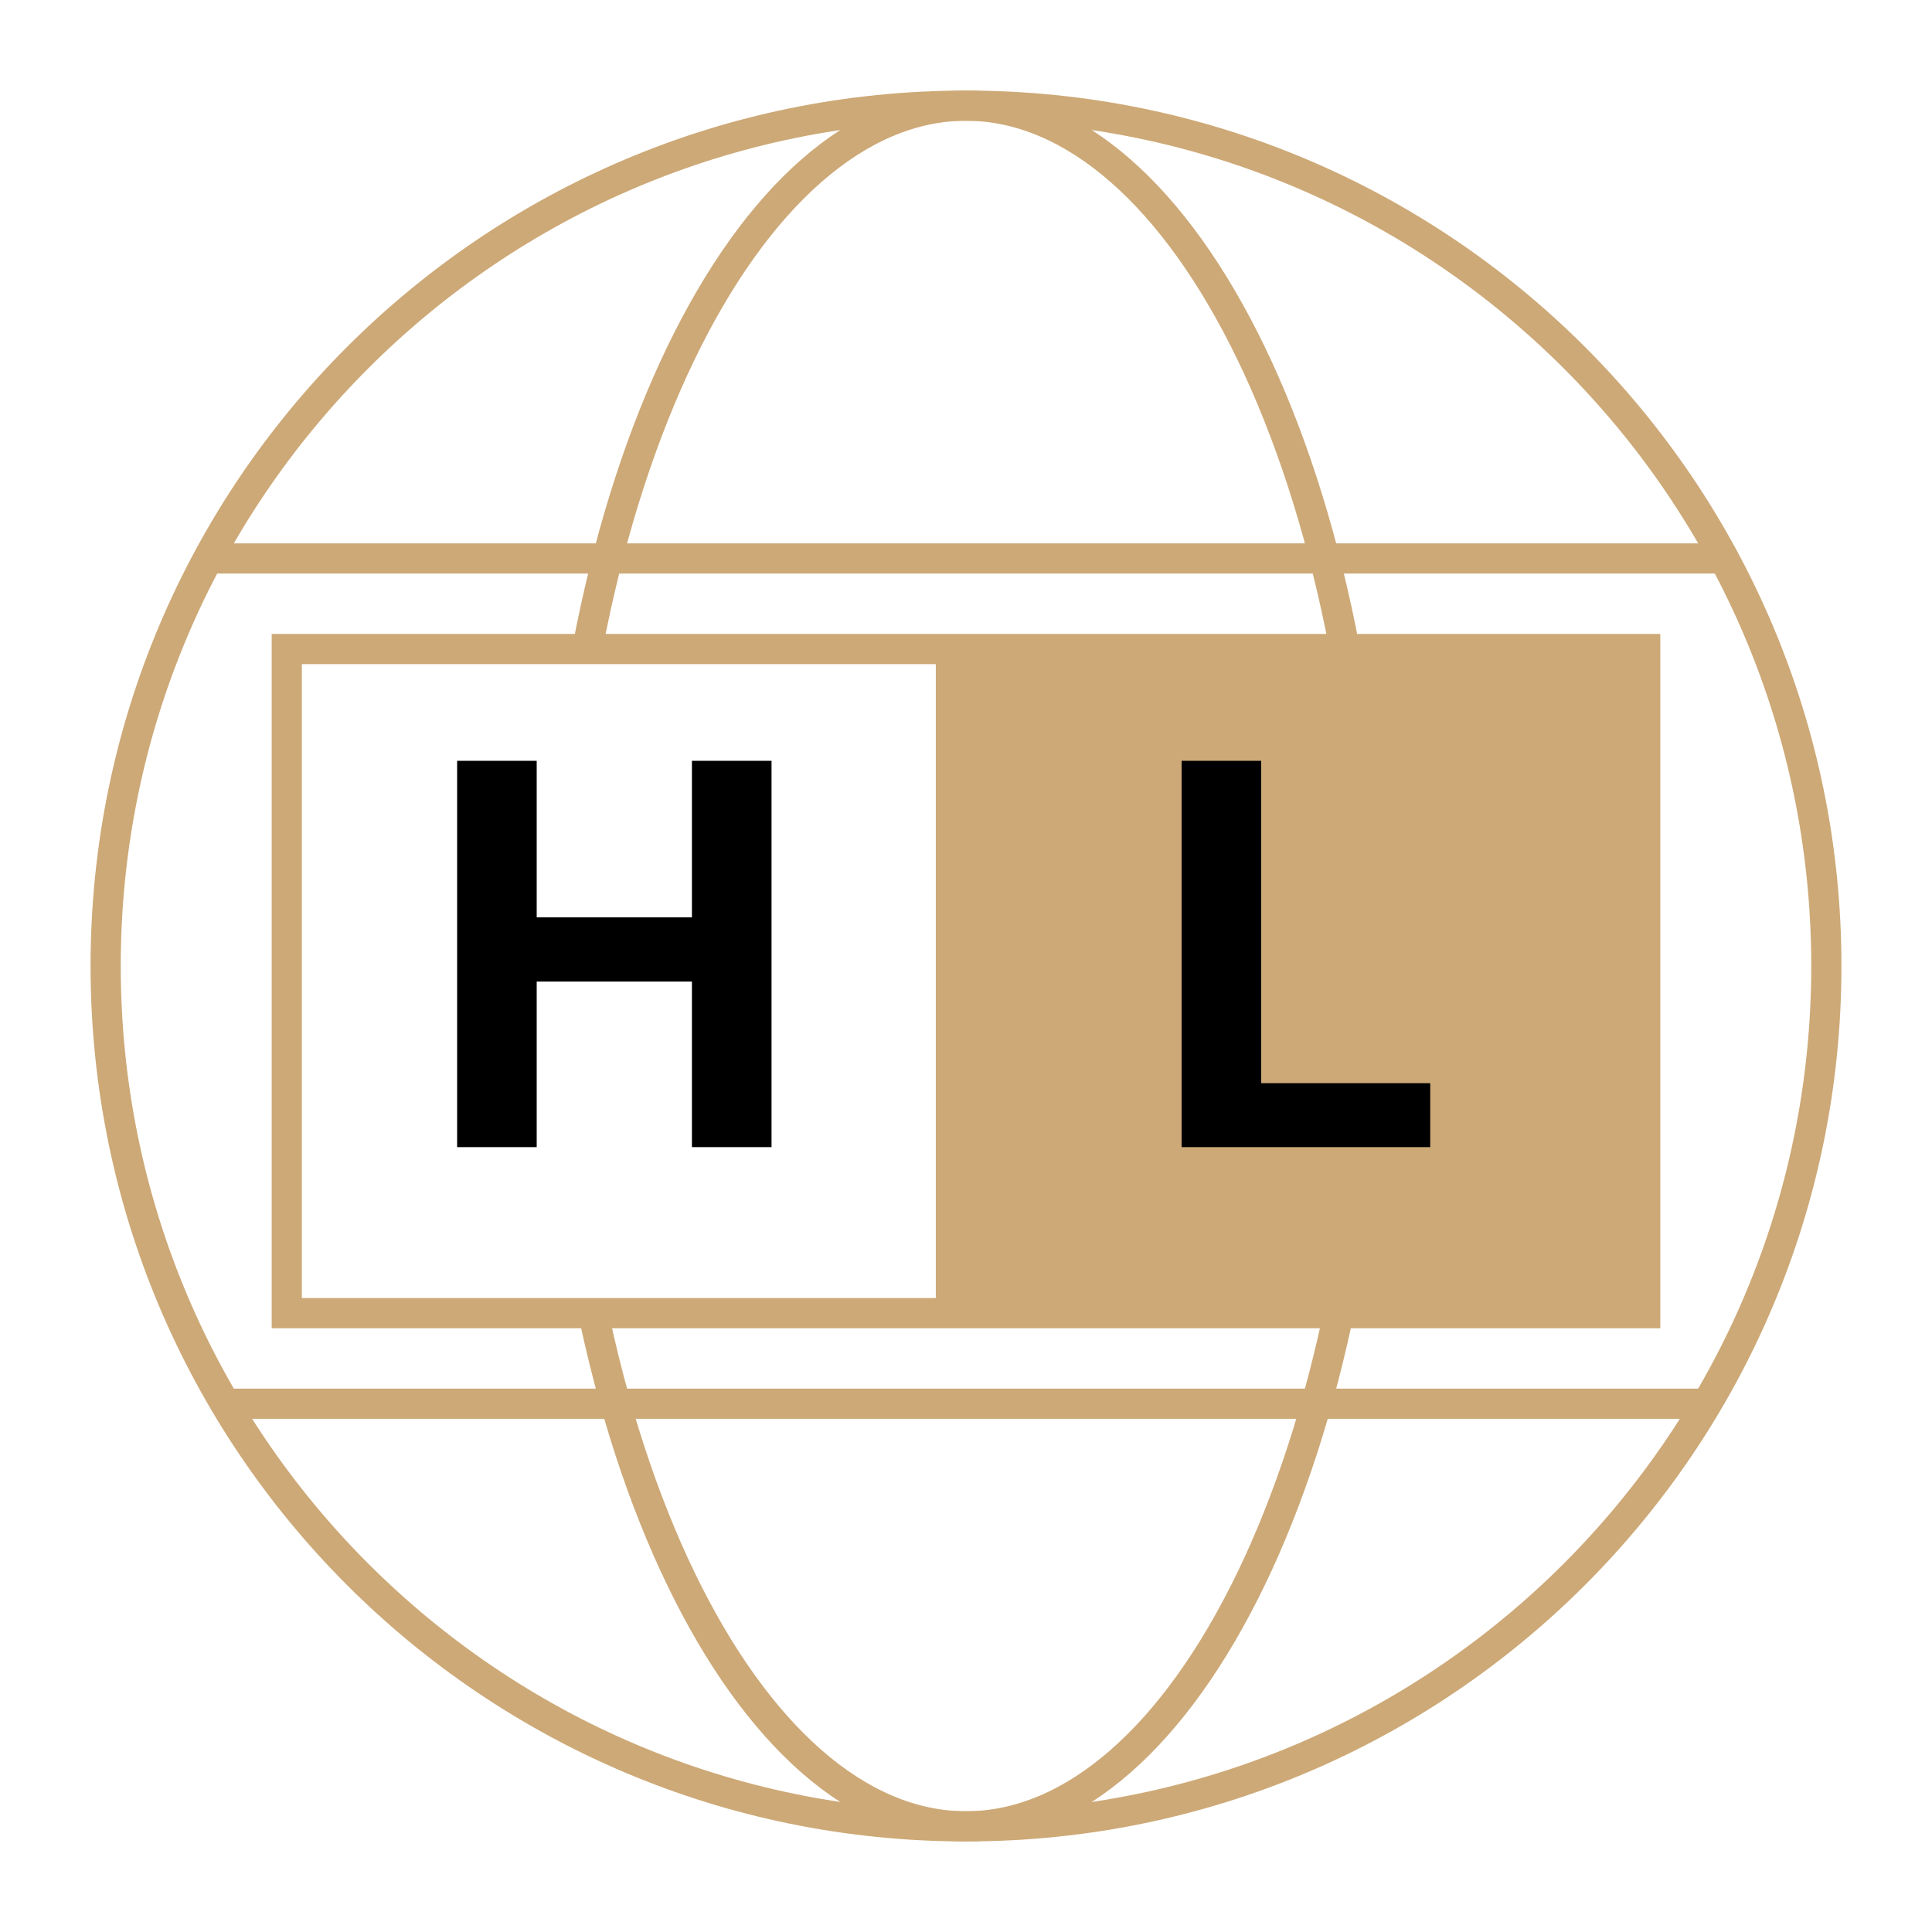
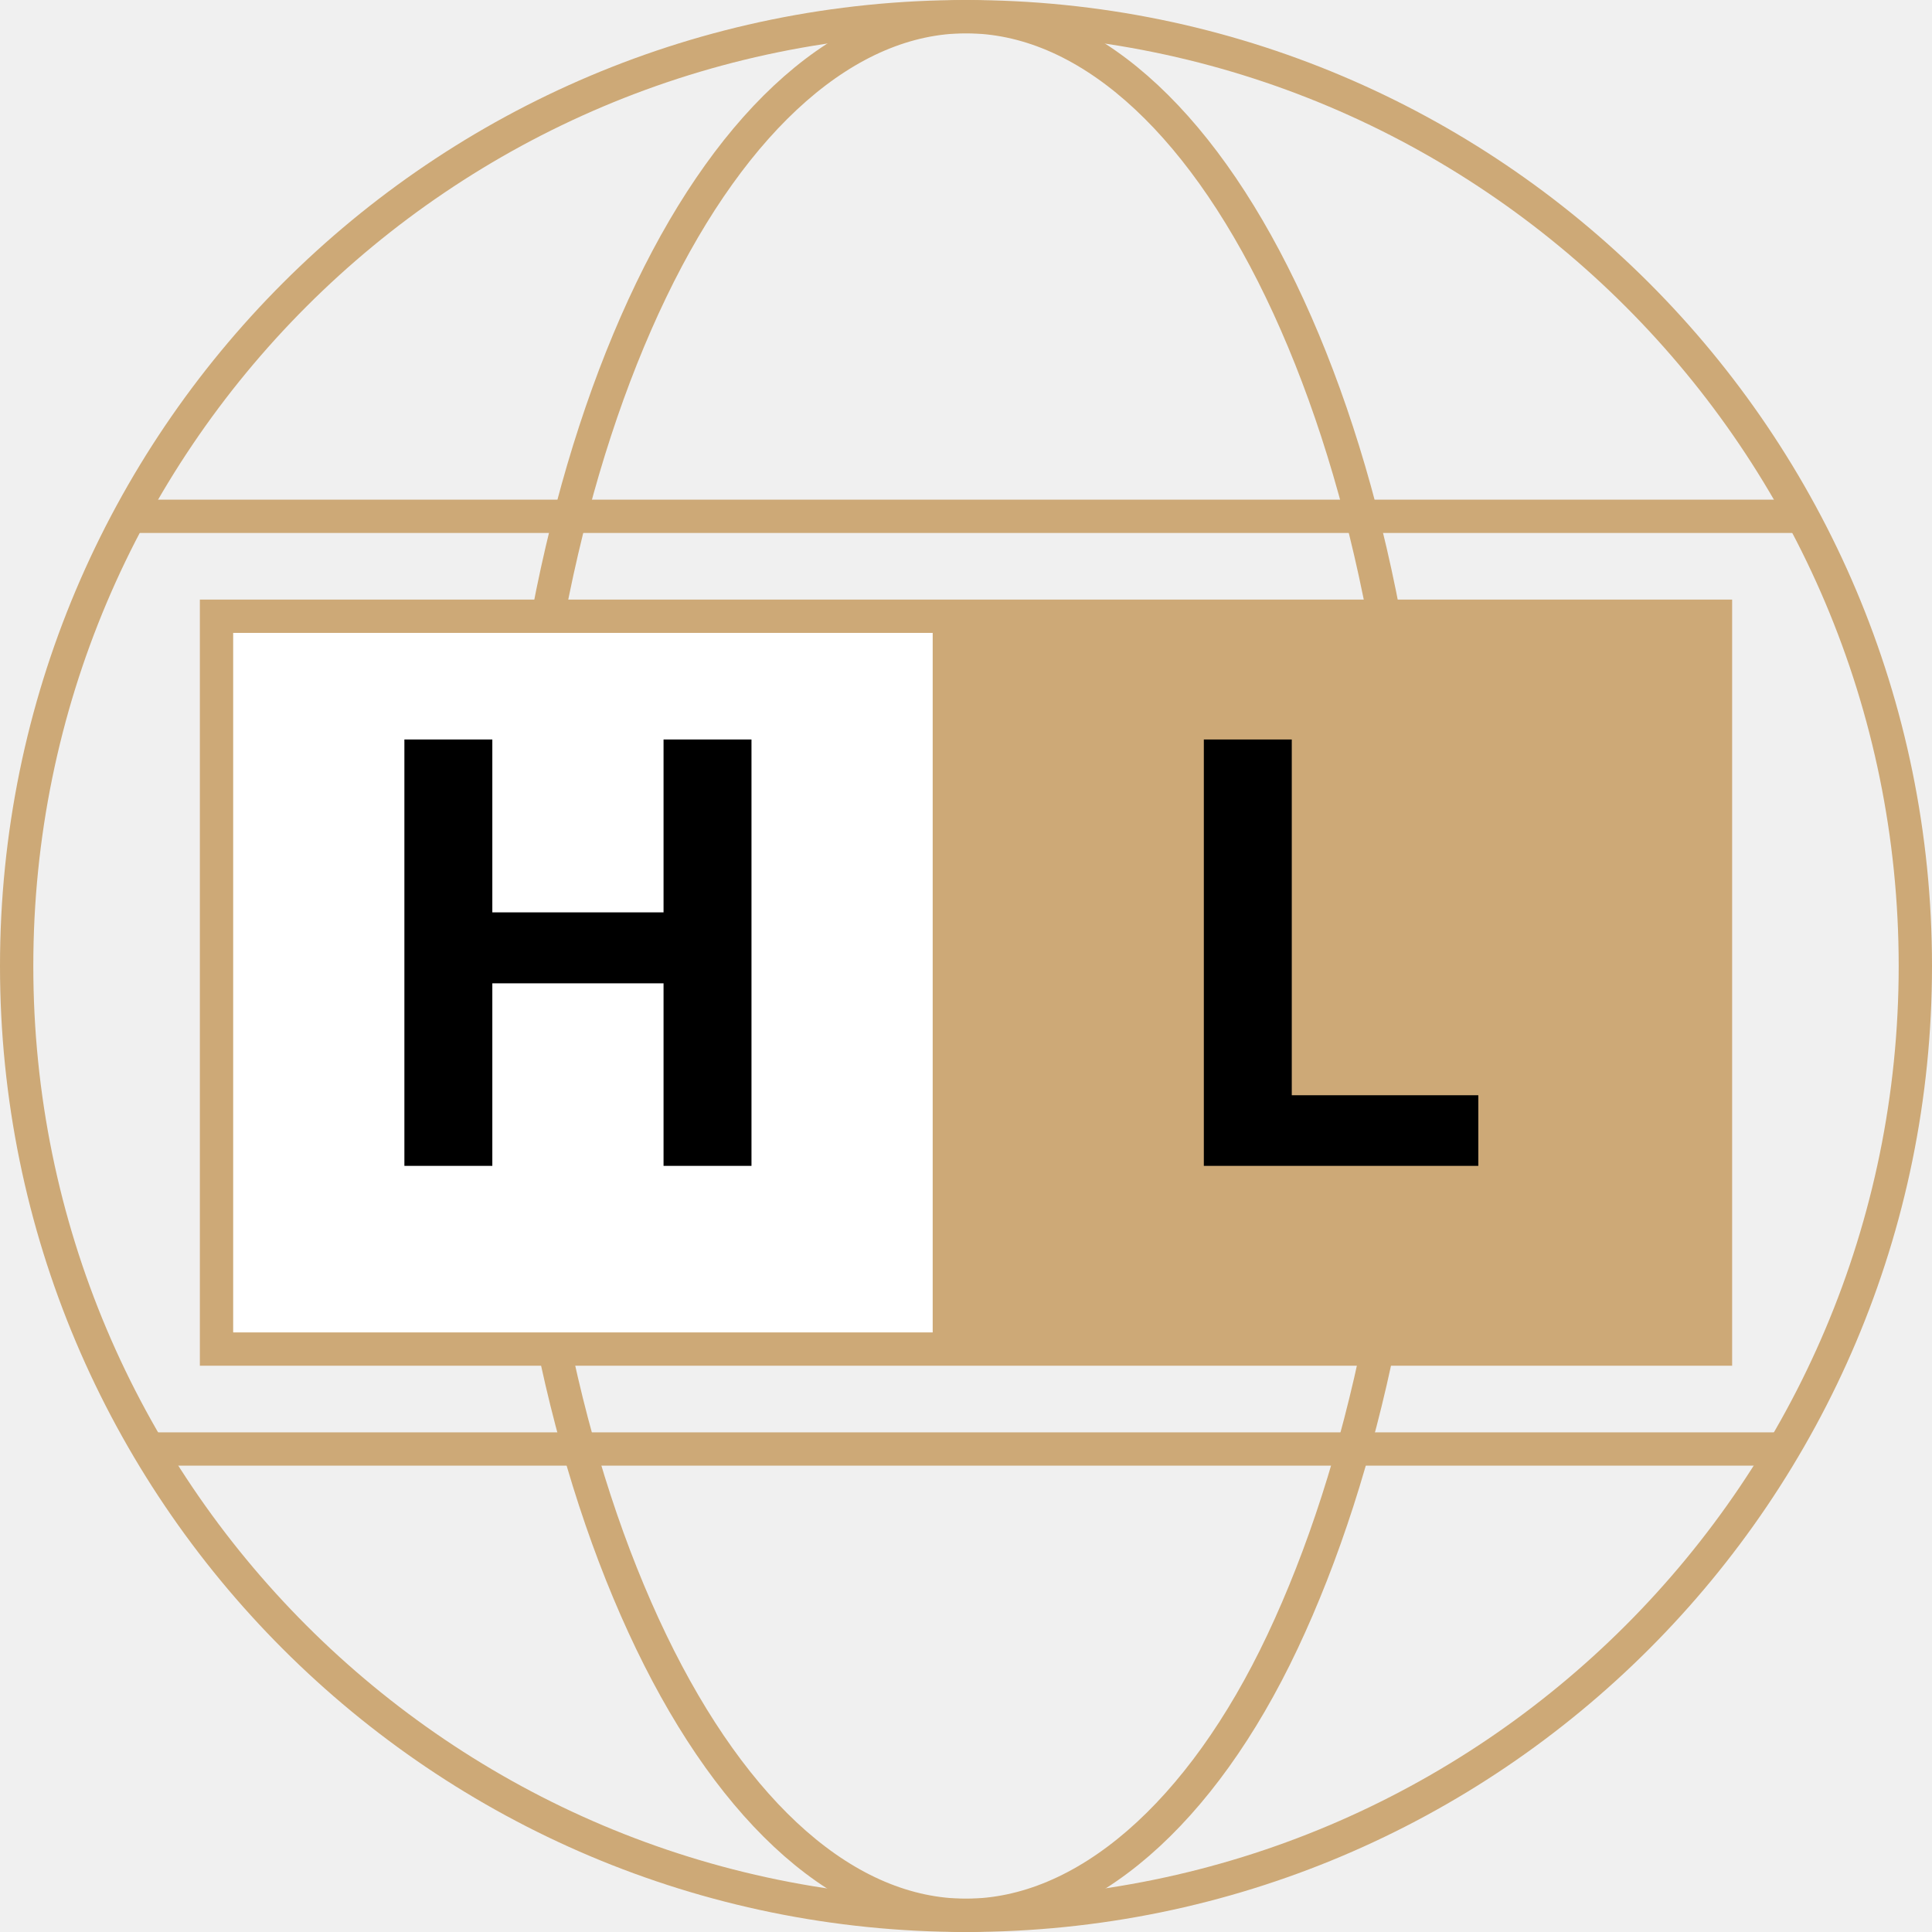
- <svg xmlns="http://www.w3.org/2000/svg" width="64" height="64" viewBox="0 0 64 64" fill="none">
-   <rect width="64" height="64" fill="white" />
-   <circle cx="32" cy="32" r="28.5" stroke="#CDA977" />
-   <path d="M45.5 32C45.5 39.95 43.943 47.122 41.449 52.289C38.938 57.49 35.565 60.5 32 60.5C28.435 60.5 25.062 57.49 22.551 52.289C20.057 47.122 18.5 39.95 18.5 32C18.5 24.05 20.057 16.878 22.551 11.711C25.062 6.51 28.435 3.5 32 3.5C35.565 3.5 38.938 6.51 41.449 11.711C43.943 16.878 45.5 24.05 45.5 32Z" stroke="#CDA977" />
-   <line x1="57" y1="18.5" x2="7" y2="18.5" stroke="#CDA977" />
-   <path d="M56.5 46.5L7.604 46.5" stroke="#CDA977" stroke-linecap="round" />
-   <rect x="9.5" y="21.5" width="22" height="22" fill="white" stroke="#CDA977" />
-   <rect x="32" y="21" width="23" height="23" fill="#CDA977" />
-   <path d="M25.558 38H22.921V32.516H17.779V38H15.143V25.203H17.779V30.389H22.921V25.203H25.558V38Z" fill="black" />
-   <path d="M41.779 35.882H47.378V38H39.143V25.203H41.779V35.882Z" fill="black" />
+ <svg xmlns="http://www.w3.org/2000/svg" viewBox="0 0 58 58">
+   <defs>
+     <style>.cls-1,.cls-2{fill:none;}.cls-1,.cls-2,.cls-3{stroke:#cda977;}.cls-2{stroke-linecap:round;}.cls-3{fill:#fff;}.cls-4{fill:#cda977;}</style>
+   </defs>
+   <g id="Layer_2" data-name="Layer 2">
+     <g id="Layer_1-2" data-name="Layer 1">
+       <circle class="cls-1" cx="29" cy="29" r="28.5" />
+       <path class="cls-1" d="M42.5,29c0,8-1.56,15.12-4,20.29S32.57,57.5,29,57.5s-6.94-3-9.45-8.21S15.5,37,15.5,29s1.56-15.12,4.05-20.29S25.43.5,29,.5s6.94,3,9.45,8.21S42.5,21.05,42.5,29Z" />
+       <line class="cls-1" x1="54" y1="15.5" x2="4" y2="15.5" />
+       <path class="cls-2" d="M53.5,43.5H4.6" />
+       <rect class="cls-3" x="6.5" y="18.5" width="22" height="22" />
+       <rect class="cls-4" x="29" y="18" width="23" height="23" />
+       <path d="M22.56,35H19.92V29.52H14.78V35H12.14V22.2h2.64v5.19h5.14V22.2h2.64Z" />
+       <path d="M38.78,32.88h5.6V35H36.14V22.2h2.64Z" />
+     </g>
+   </g>
</svg>
